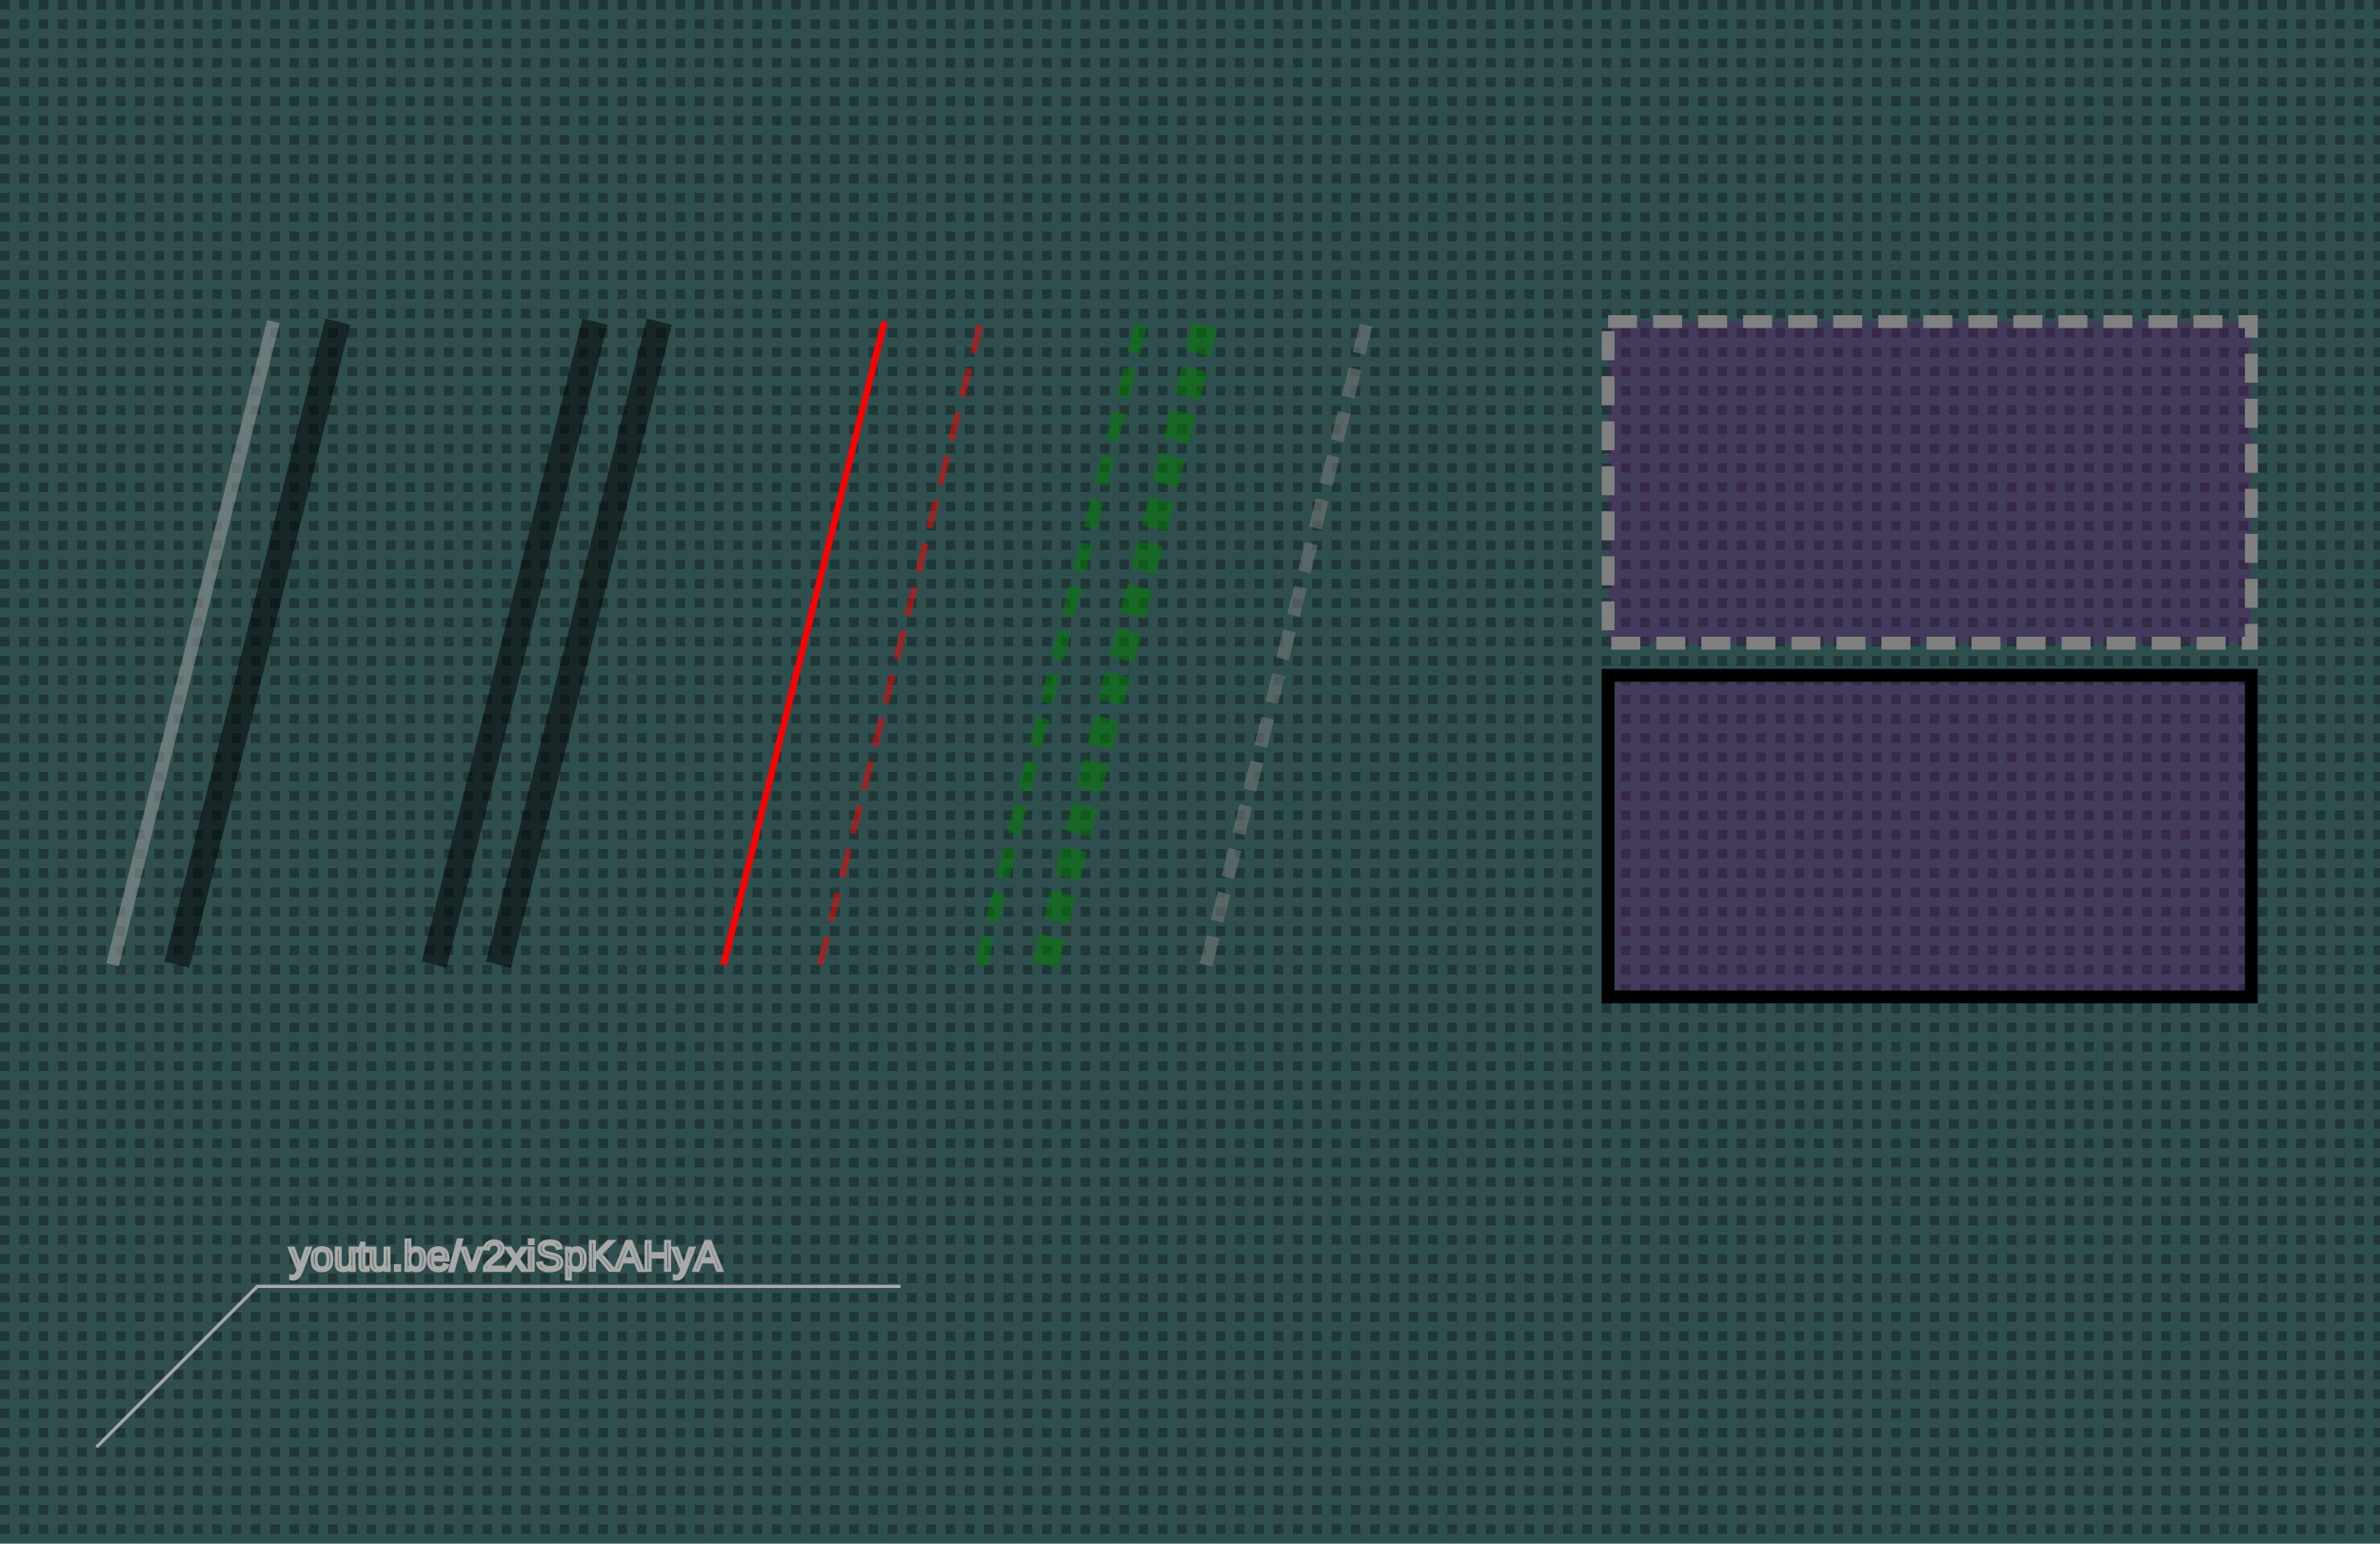
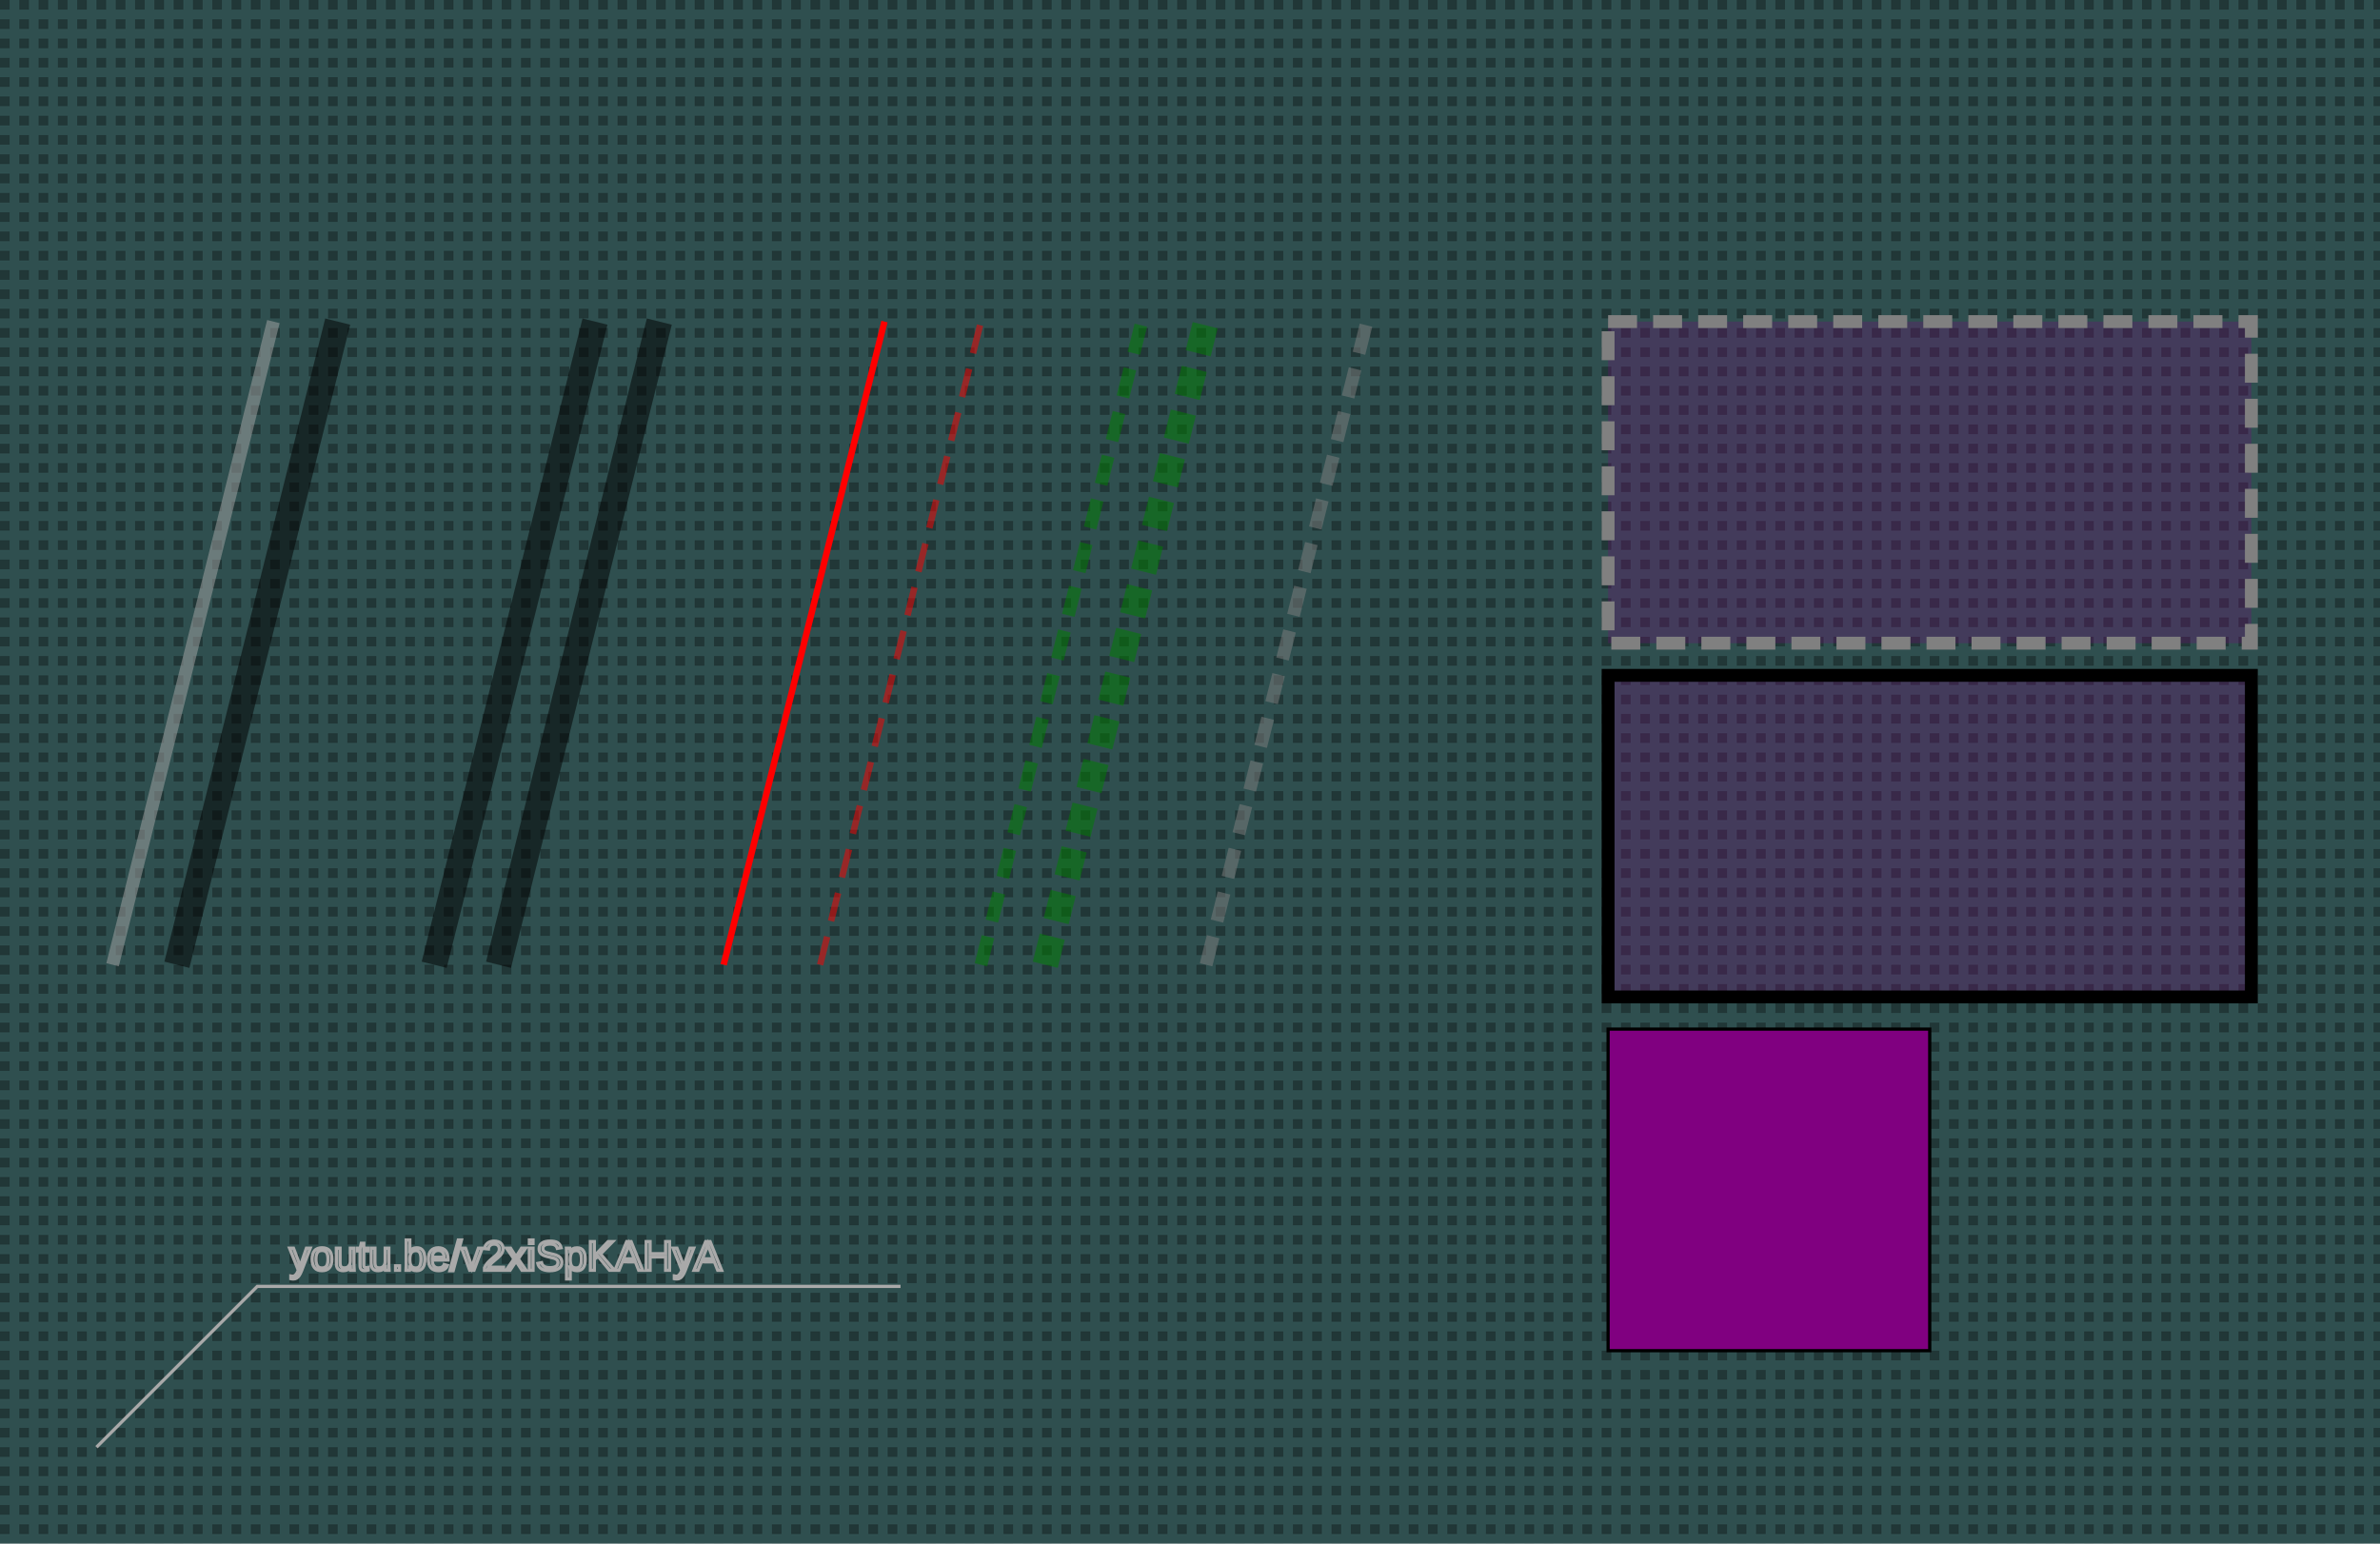
<svg xmlns="http://www.w3.org/2000/svg" width="740px" height="480px" version="1.1">
  <defs>
    <pattern id="bg" x="0" y="0" width="20" height="20" patternTransform="scale(0.3)" patternUnits="userSpaceOnUse">
      <rect x="0" y="0" width="20" height="20" fill="darkslategray" />
      <rect x="0" y="0" width="10" height="10" fill="black" fill-opacity="0.3" />
    </pattern>
  </defs>
  <g>
    <rect width="100%" height="100%" fill="url(#bg)" />
    <g stroke="black">
      <line id="connecting" x1="225px" y1="300px" x2="275px" y2="100px" style="stroke-width: 2; stroke: red;" />
      <line id="I2O" x1="35px" y1="300px" x2="85px" y2="100px" style="stroke-width: 4; stroke: darkgrey; stroke-opacity:0.5;" />
      <line id="I2O_R" x1="55px" y1="300px" x2="105px" y2="100px" style="stroke-width: 8; stroke: black; stroke-opacity:0.5;" />
      <line id="Pc2I" x1="135px" y1="300px" x2="185px" y2="100px" style="stroke-width: 8; stroke: black; stroke-opacity:0.5;" />
      <line id="Pc2O" x1="155px" y1="300px" x2="205px" y2="100px" style="stroke-width: 8; stroke: black; stroke-opacity:0.5;" />
      <line id="Pc2Pr" x1="255px" y1="300px" x2="305px" y2="100px" style="stroke-width: 2; stroke: red; purple;stroke-dasharray: 9, 5; stroke-opacity:0.5;" />
      <line id="Pr2Pr" x1="305px" y1="300px" x2="355px" y2="100px" style="stroke-width: 4; stroke: green;stroke-dasharray: 9, 5; stroke-opacity:0.5;" />
      <line id="Pr2Pr_R" x1="325px" y1="300px" x2="375px" y2="100px" style="stroke-width: 8; stroke: green;stroke-dasharray: 9, 5; stroke-opacity:0.5;" />
      <line id="Prop" x1="375px" y1="300px" x2="425px" y2="100px" style="stroke-width: 4; stroke: grey;stroke-dasharray: 9, 5; stroke-opacity:0.5;" />
    </g>
    <g>
      <rect id="selecting" x="500px" y="100px" width="200" height="100" style="stroke-width: 4; stroke: grey; fill: purple;stroke-dasharray: 9, 5; fill-opacity: 0.25" />
      <rect id="selected" x="500px" y="210px" width="200" height="100" style="stroke-width: 4; stroke: black; fill: purple; fill-opacity: 0.25" />
+       <rect id="global" x="500px" y="320px" width="100" height="100" style="stroke-width: 1; stroke: black; fill: purple; fill-opacity: 1" />
    </g>
    <g transform="translate(30, 450)">
      <g id="flag" style="stroke-width: 1; fill: none; stroke: darkgrey;font-size: 13; font-family: arial">
        <path d="M0,0 l50,-50 200,0" />
        <text x="60" y="-55">
	  youtu.be/v2xiSpKAHyA
	</text>
      </g>
    </g>
  </g>
</svg>
